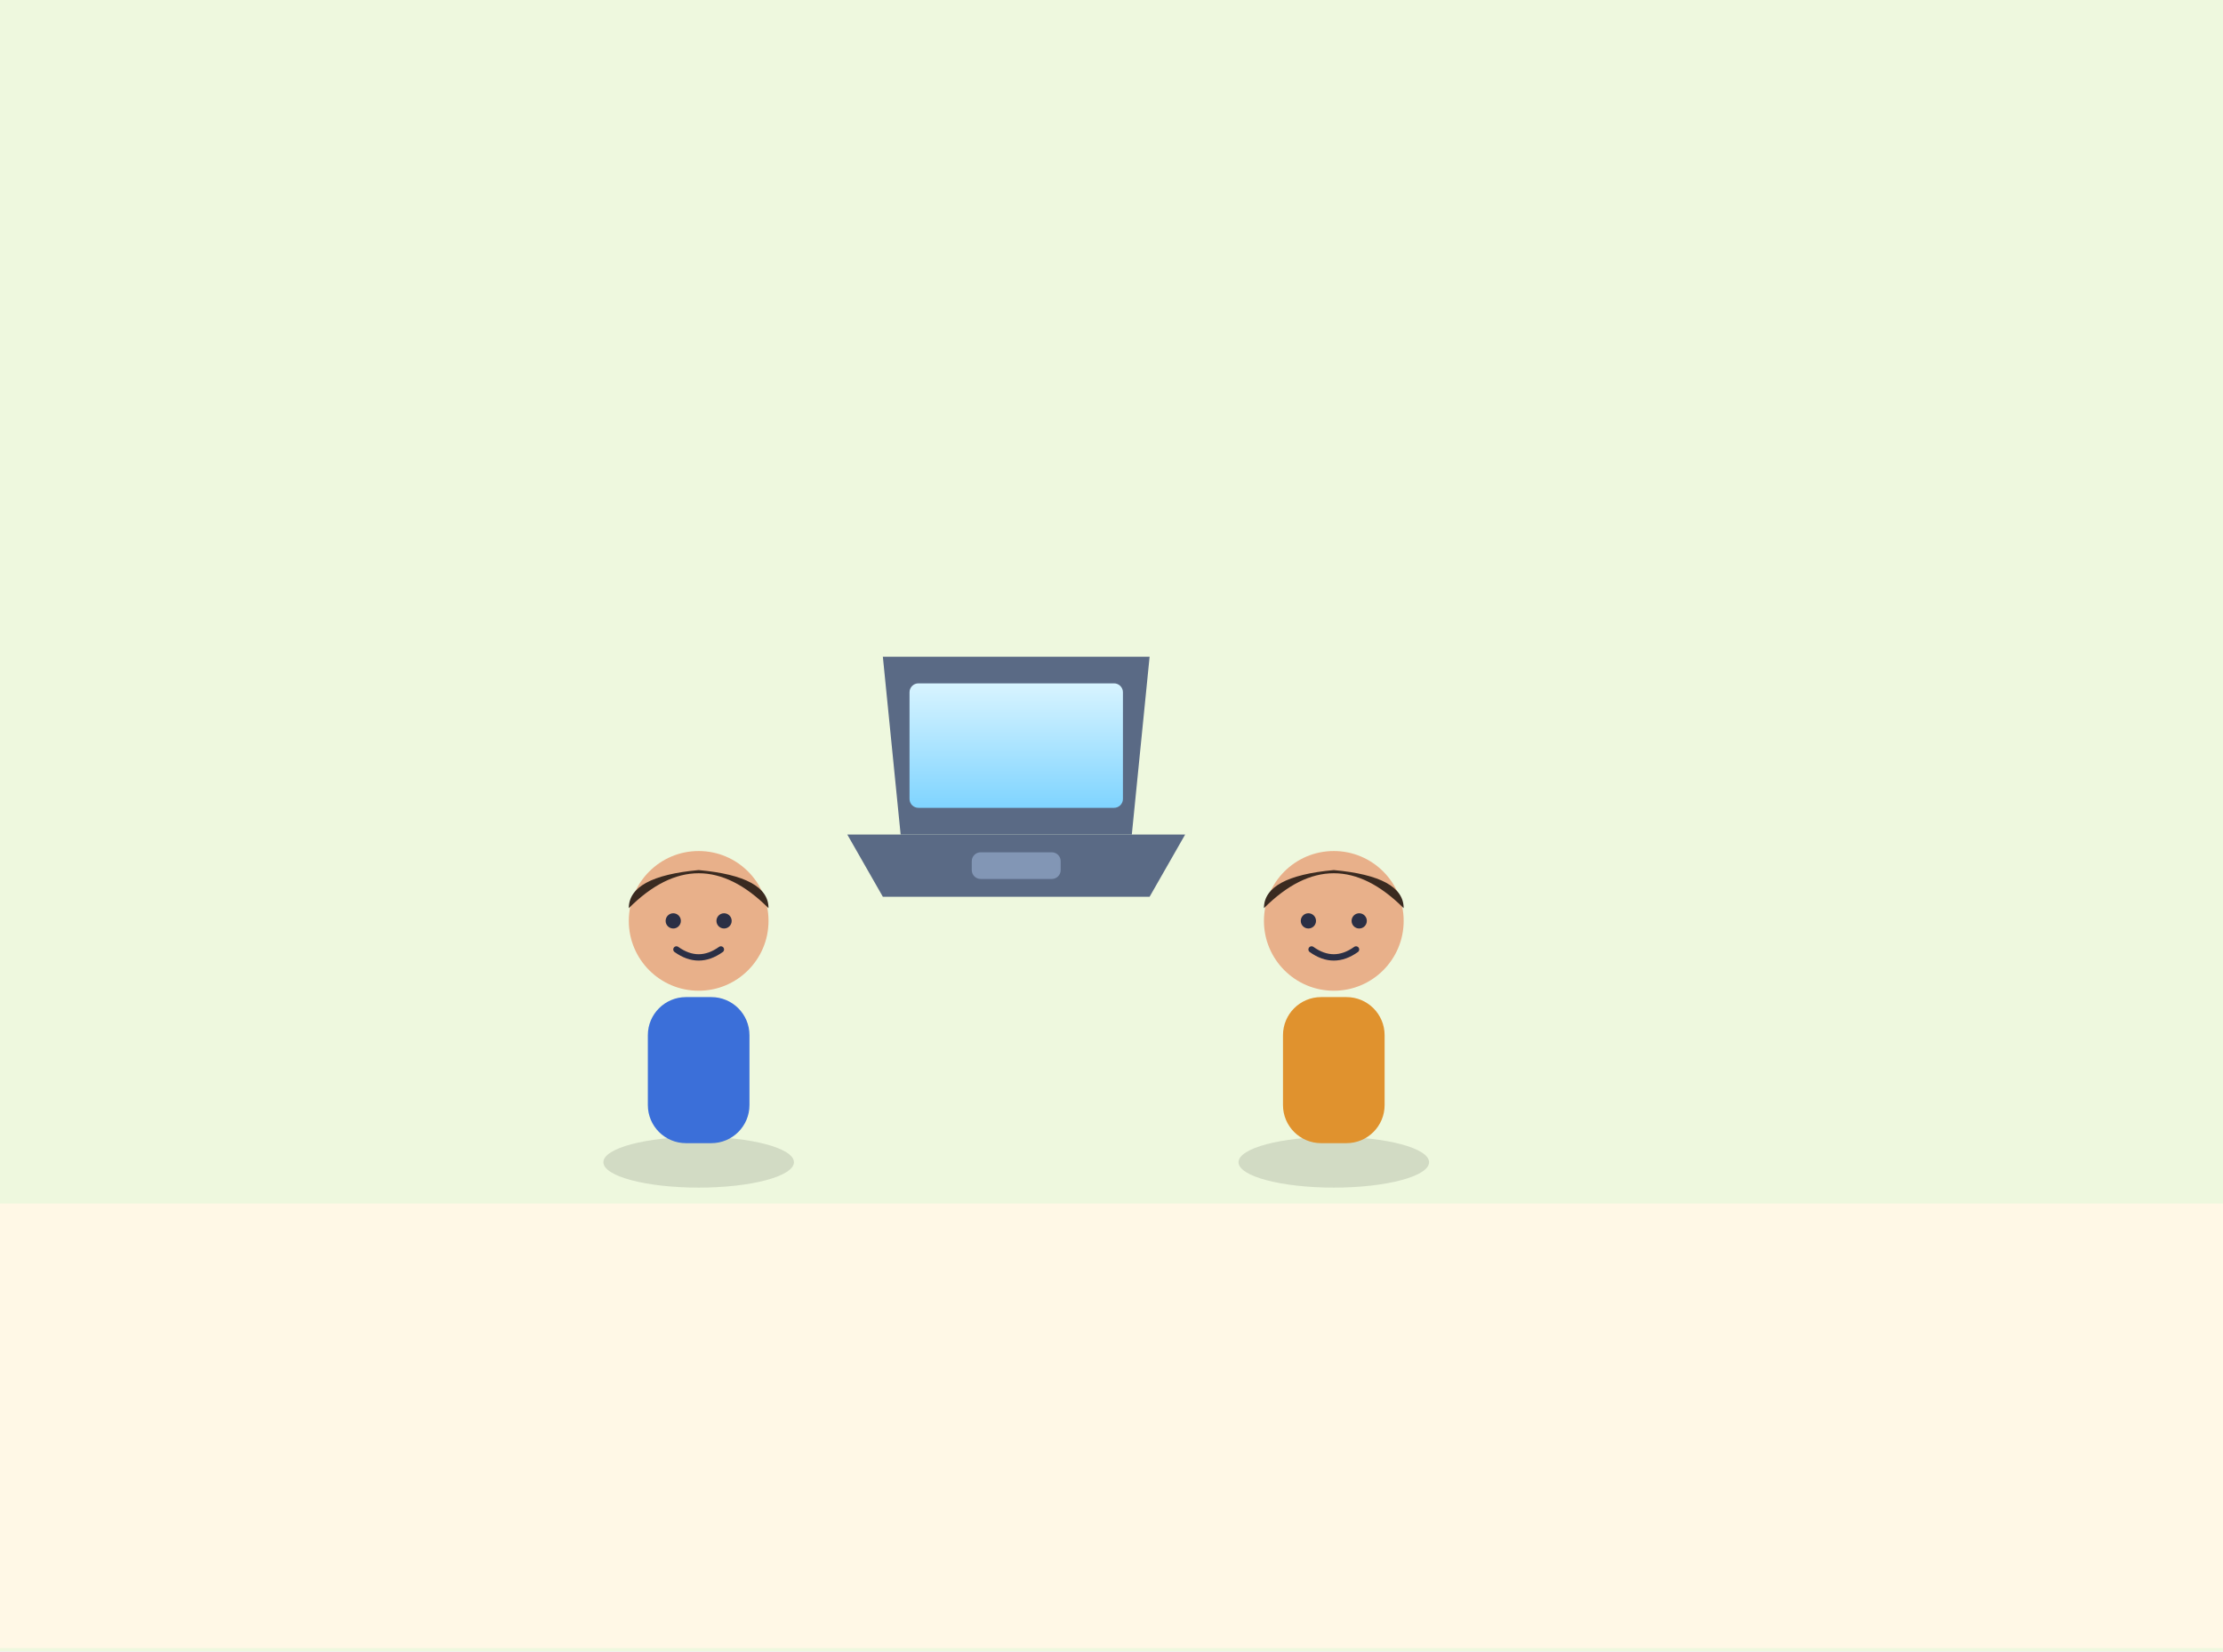
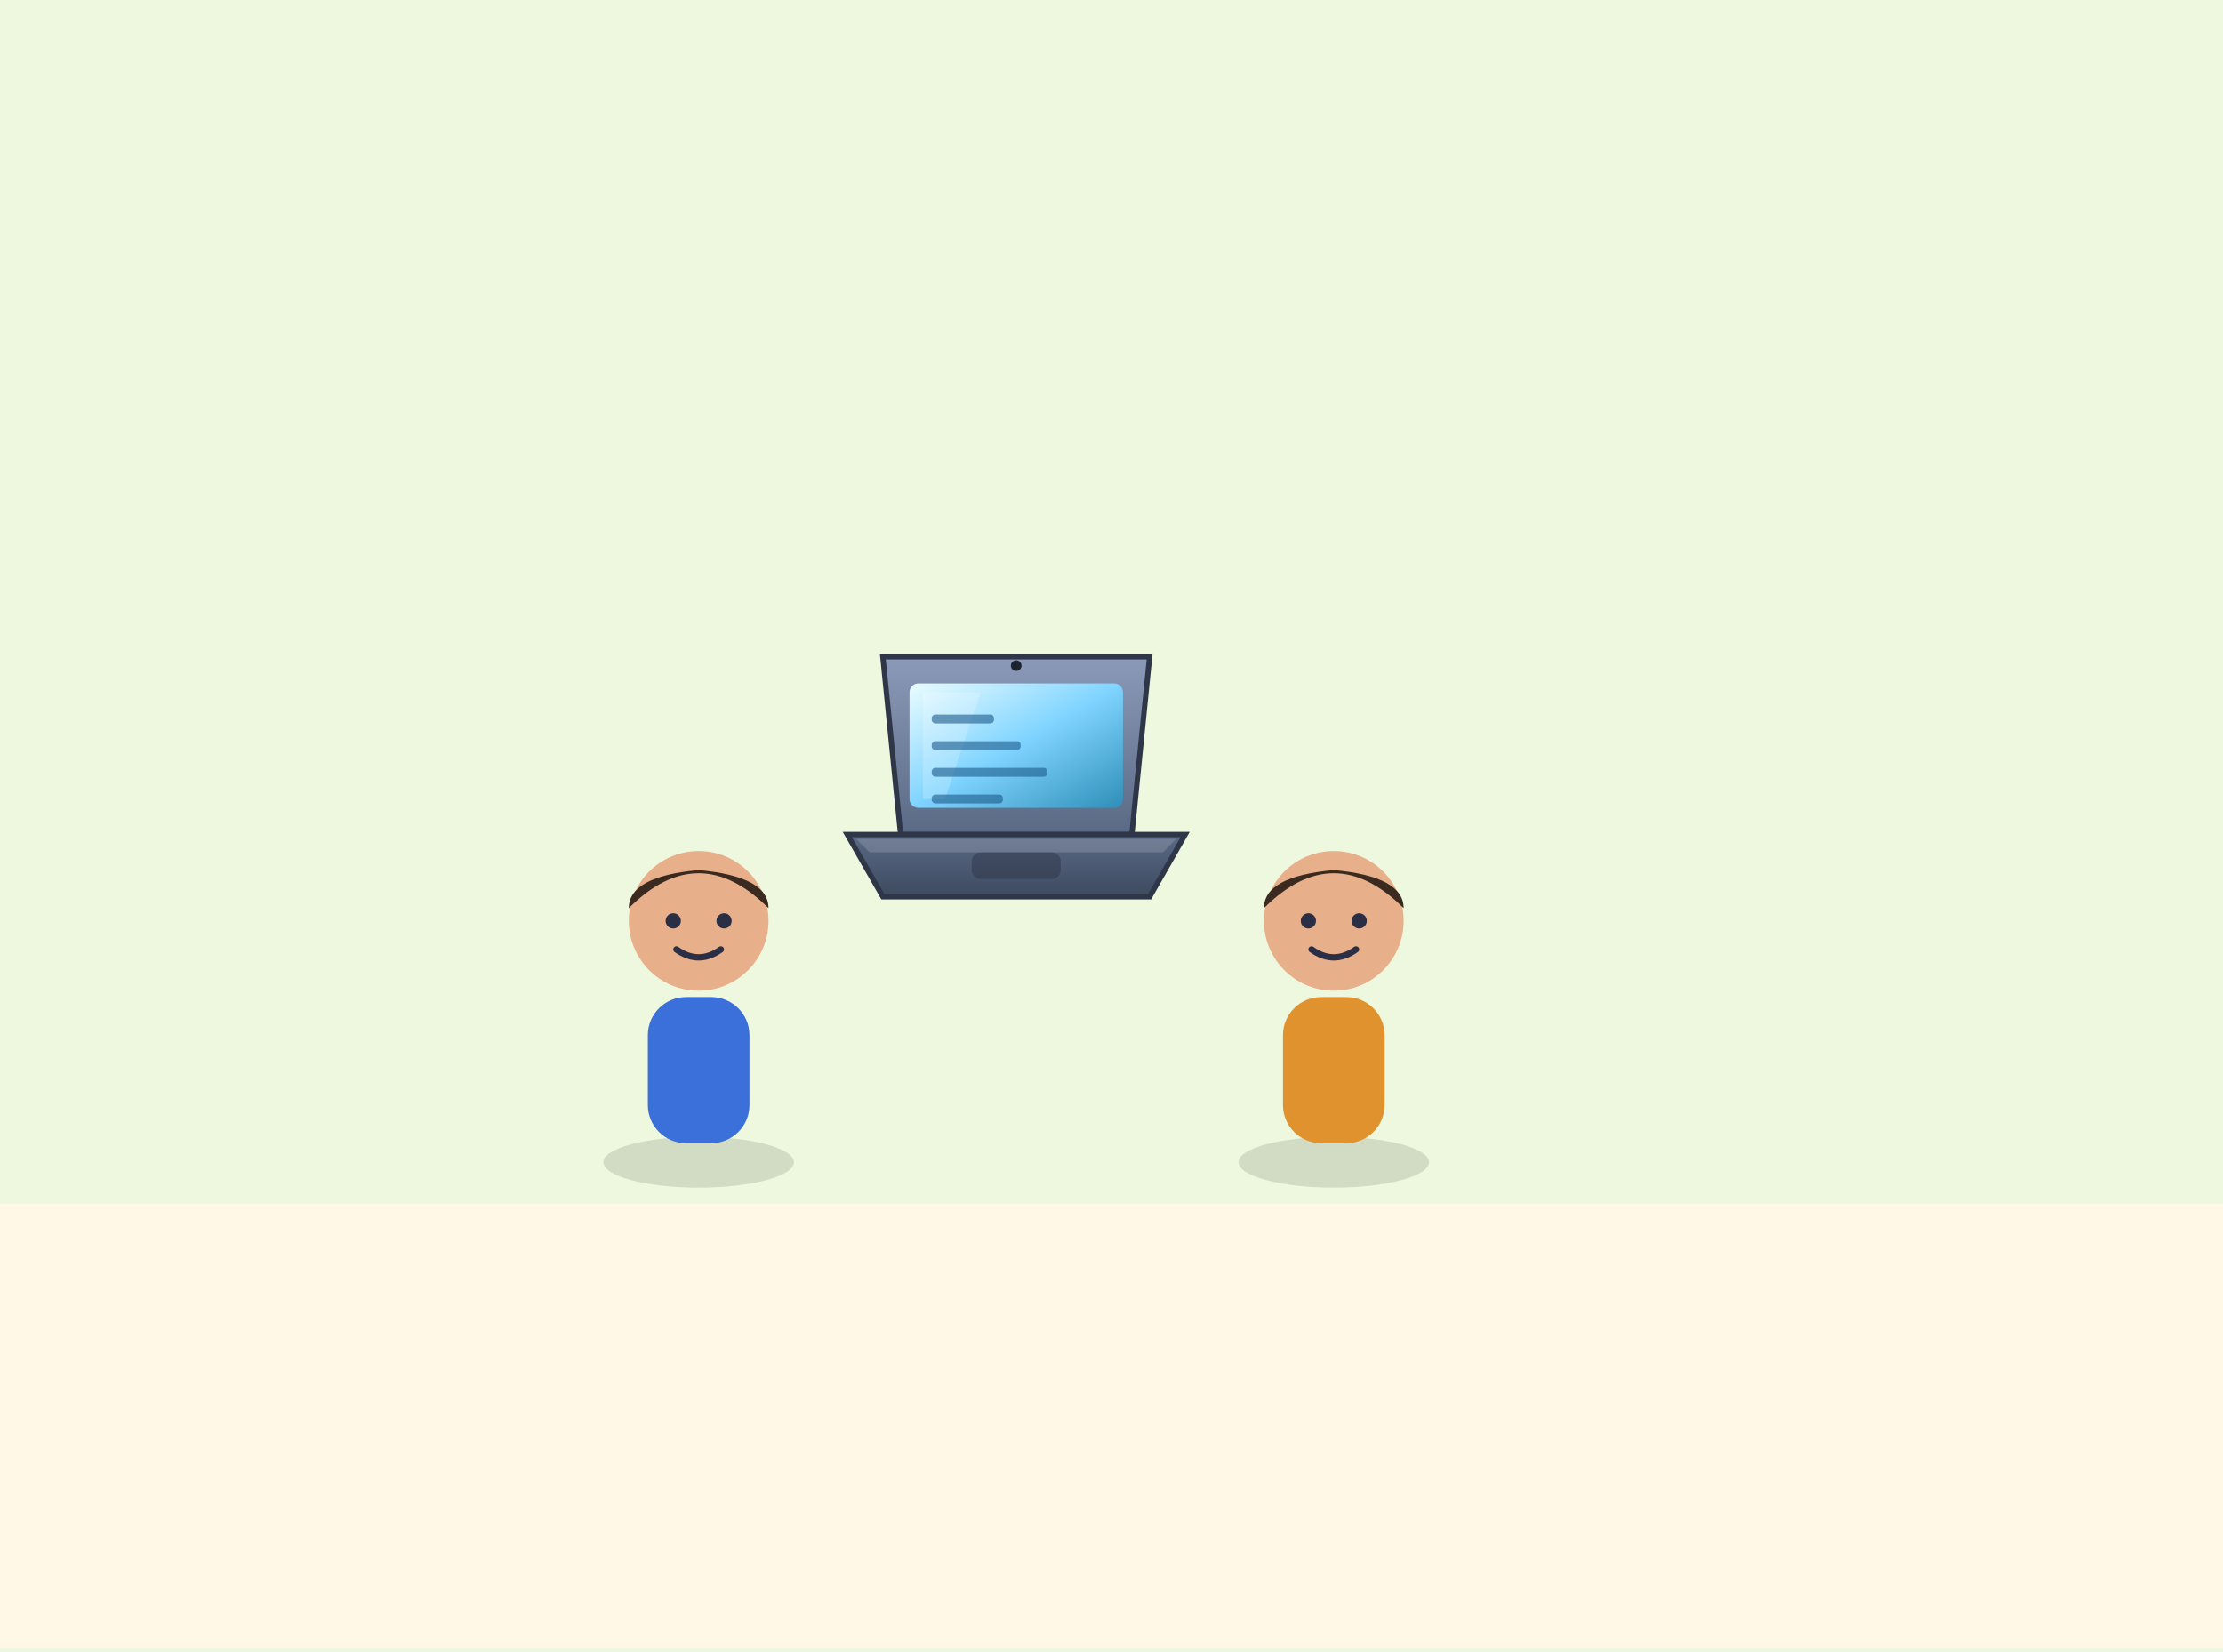
<svg xmlns="http://www.w3.org/2000/svg" viewBox="0 0 700 520">
  <rect width="700" height="520" fill="#eef8de" />
  <rect y="379" width="700" height="140" fill="#fff8e6" />
  <g transform="translate(220,320)">
    <ellipse cx="0" cy="46" rx="30" ry="8" fill="#000" opacity="0.12" />
    <rect x="-16" y="-6" width="32" height="46" rx="12" fill="#3b6fd9" />
    <circle cx="0" cy="-30" r="22" fill="#e8b08a" />
    <path d="M-22,-34 Q0,-56 22,-34 Q22,-44 0,-46 Q-22,-44 -22,-34 Z" fill="#3a2a20" />
    <circle cx="-8" cy="-30" r="2.4" fill="#2b2f45" />
    <circle cx="8" cy="-30" r="2.4" fill="#2b2f45" />
    <path d="M-7,-21 Q0,-16 7,-21" stroke="#2b2f45" stroke-width="2" fill="none" stroke-linecap="round" />
  </g>
  <g transform="translate(420,320)">
    <ellipse cx="0" cy="46" rx="30" ry="8" fill="#000" opacity="0.12" />
    <rect x="-16" y="-6" width="32" height="46" rx="12" fill="#e0922e" />
    <circle cx="0" cy="-30" r="22" fill="#e8b08a" />
    <path d="M-22,-34 Q0,-56 22,-34 Q22,-44 0,-46 Q-22,-44 -22,-34 Z" fill="#3a2a20" />
    <circle cx="-8" cy="-30" r="2.4" fill="#2b2f45" />
    <circle cx="8" cy="-30" r="2.4" fill="#2b2f45" />
    <path d="M-7,-21 Q0,-16 7,-21" stroke="#2b2f45" stroke-width="2" fill="none" stroke-linecap="round" />
  </g>
  <defs>
-     <linearGradient id="lpGlp320_260" x1="0" y1="0" x2="0" y2="1">
-       <stop offset="0%" stop-color="#d8f4ff" />
-       <stop offset="100%" stop-color="#7fd4ff" />
+     <linearGradient id="lpFramelp320_260" x1="0" y1="0" x2="0" y2="1">
+       <stop offset="0%" stop-color="#8b9ab8" />
+       <stop offset="100%" stop-color="#5a6a85" />
+     </linearGradient>
+     <linearGradient id="lpDeckGlp320_260" x1="0" y1="0" x2="0" y2="1">
+       <stop offset="0%" stop-color="#5a6a85" />
+       <stop offset="100%" stop-color="#3d4a60" />
+     </linearGradient>
+     <linearGradient id="lpGlp320_260" x1="0" y1="0" x2="1" y2="1">
+       <stop offset="0%" stop-color="#eafcff" />
+       <stop offset="50%" stop-color="#7fd4ff" />
+       <stop offset="100%" stop-color="#2f8fb8" />
    </linearGradient>
  </defs>
-   <path d="M278.0,206.8 L362.0,206.8 L356.4,262.8 L283.6,262.8 Z" fill="#5a6a85" />
+   <path d="M278.0,206.8 L362.0,206.8 L356.4,262.8 L283.6,262.8 Z" fill="url(#lpFramelp320_260)" stroke="#2e3648" stroke-width="1.68" />
  <rect x="286.4" y="215.2" width="67.2" height="39.2" rx="2.8" fill="url(#lpGlp320_260)" />
-   <path d="M266.8,262.8 L373.2,262.8 L362.0,282.4 L278.0,282.4 Z" fill="#5a6a85" />
-   <rect x="306.0" y="268.4" width="28.0" height="8.4" rx="2.8" fill="#8296b5" />
+   <path d="M290.6,218.0 L308.8,218.0 L297.6,251.6 L290.6,251.6 Z" fill="#fff" opacity="0.2" />
+   <rect x="293.4" y="225.0" width="19.6" height="2.8" rx="1.12" fill="#1c5a8a" opacity="0.6" />
+   <rect x="293.4" y="233.4" width="28.0" height="2.8" rx="1.12" fill="#1c5a8a" opacity="0.6" />
+   <rect x="293.4" y="241.8" width="36.4" height="2.8" rx="1.12" fill="#1c5a8a" opacity="0.6" />
+   <rect x="293.4" y="250.2" width="22.4" height="2.8" rx="1.12" fill="#1c5a8a" opacity="0.6" />
+   <circle cx="320" cy="209.6" r="1.68" fill="#1c2430" />
+   <path d="M266.8,262.8 L373.2,262.8 L362.0,282.4 L278.0,282.4 Z" fill="url(#lpDeckGlp320_260)" stroke="#2e3648" stroke-width="1.68" />
+   <path d="M269.6,264.2 L370.4,264.2 L366.2,268.4 L273.8,268.4 Z" fill="#fff" opacity="0.15" />
+   <rect x="306.0" y="268.4" width="28.0" height="8.4" rx="2.8" fill="#2e3648" opacity="0.5" />
</svg>
